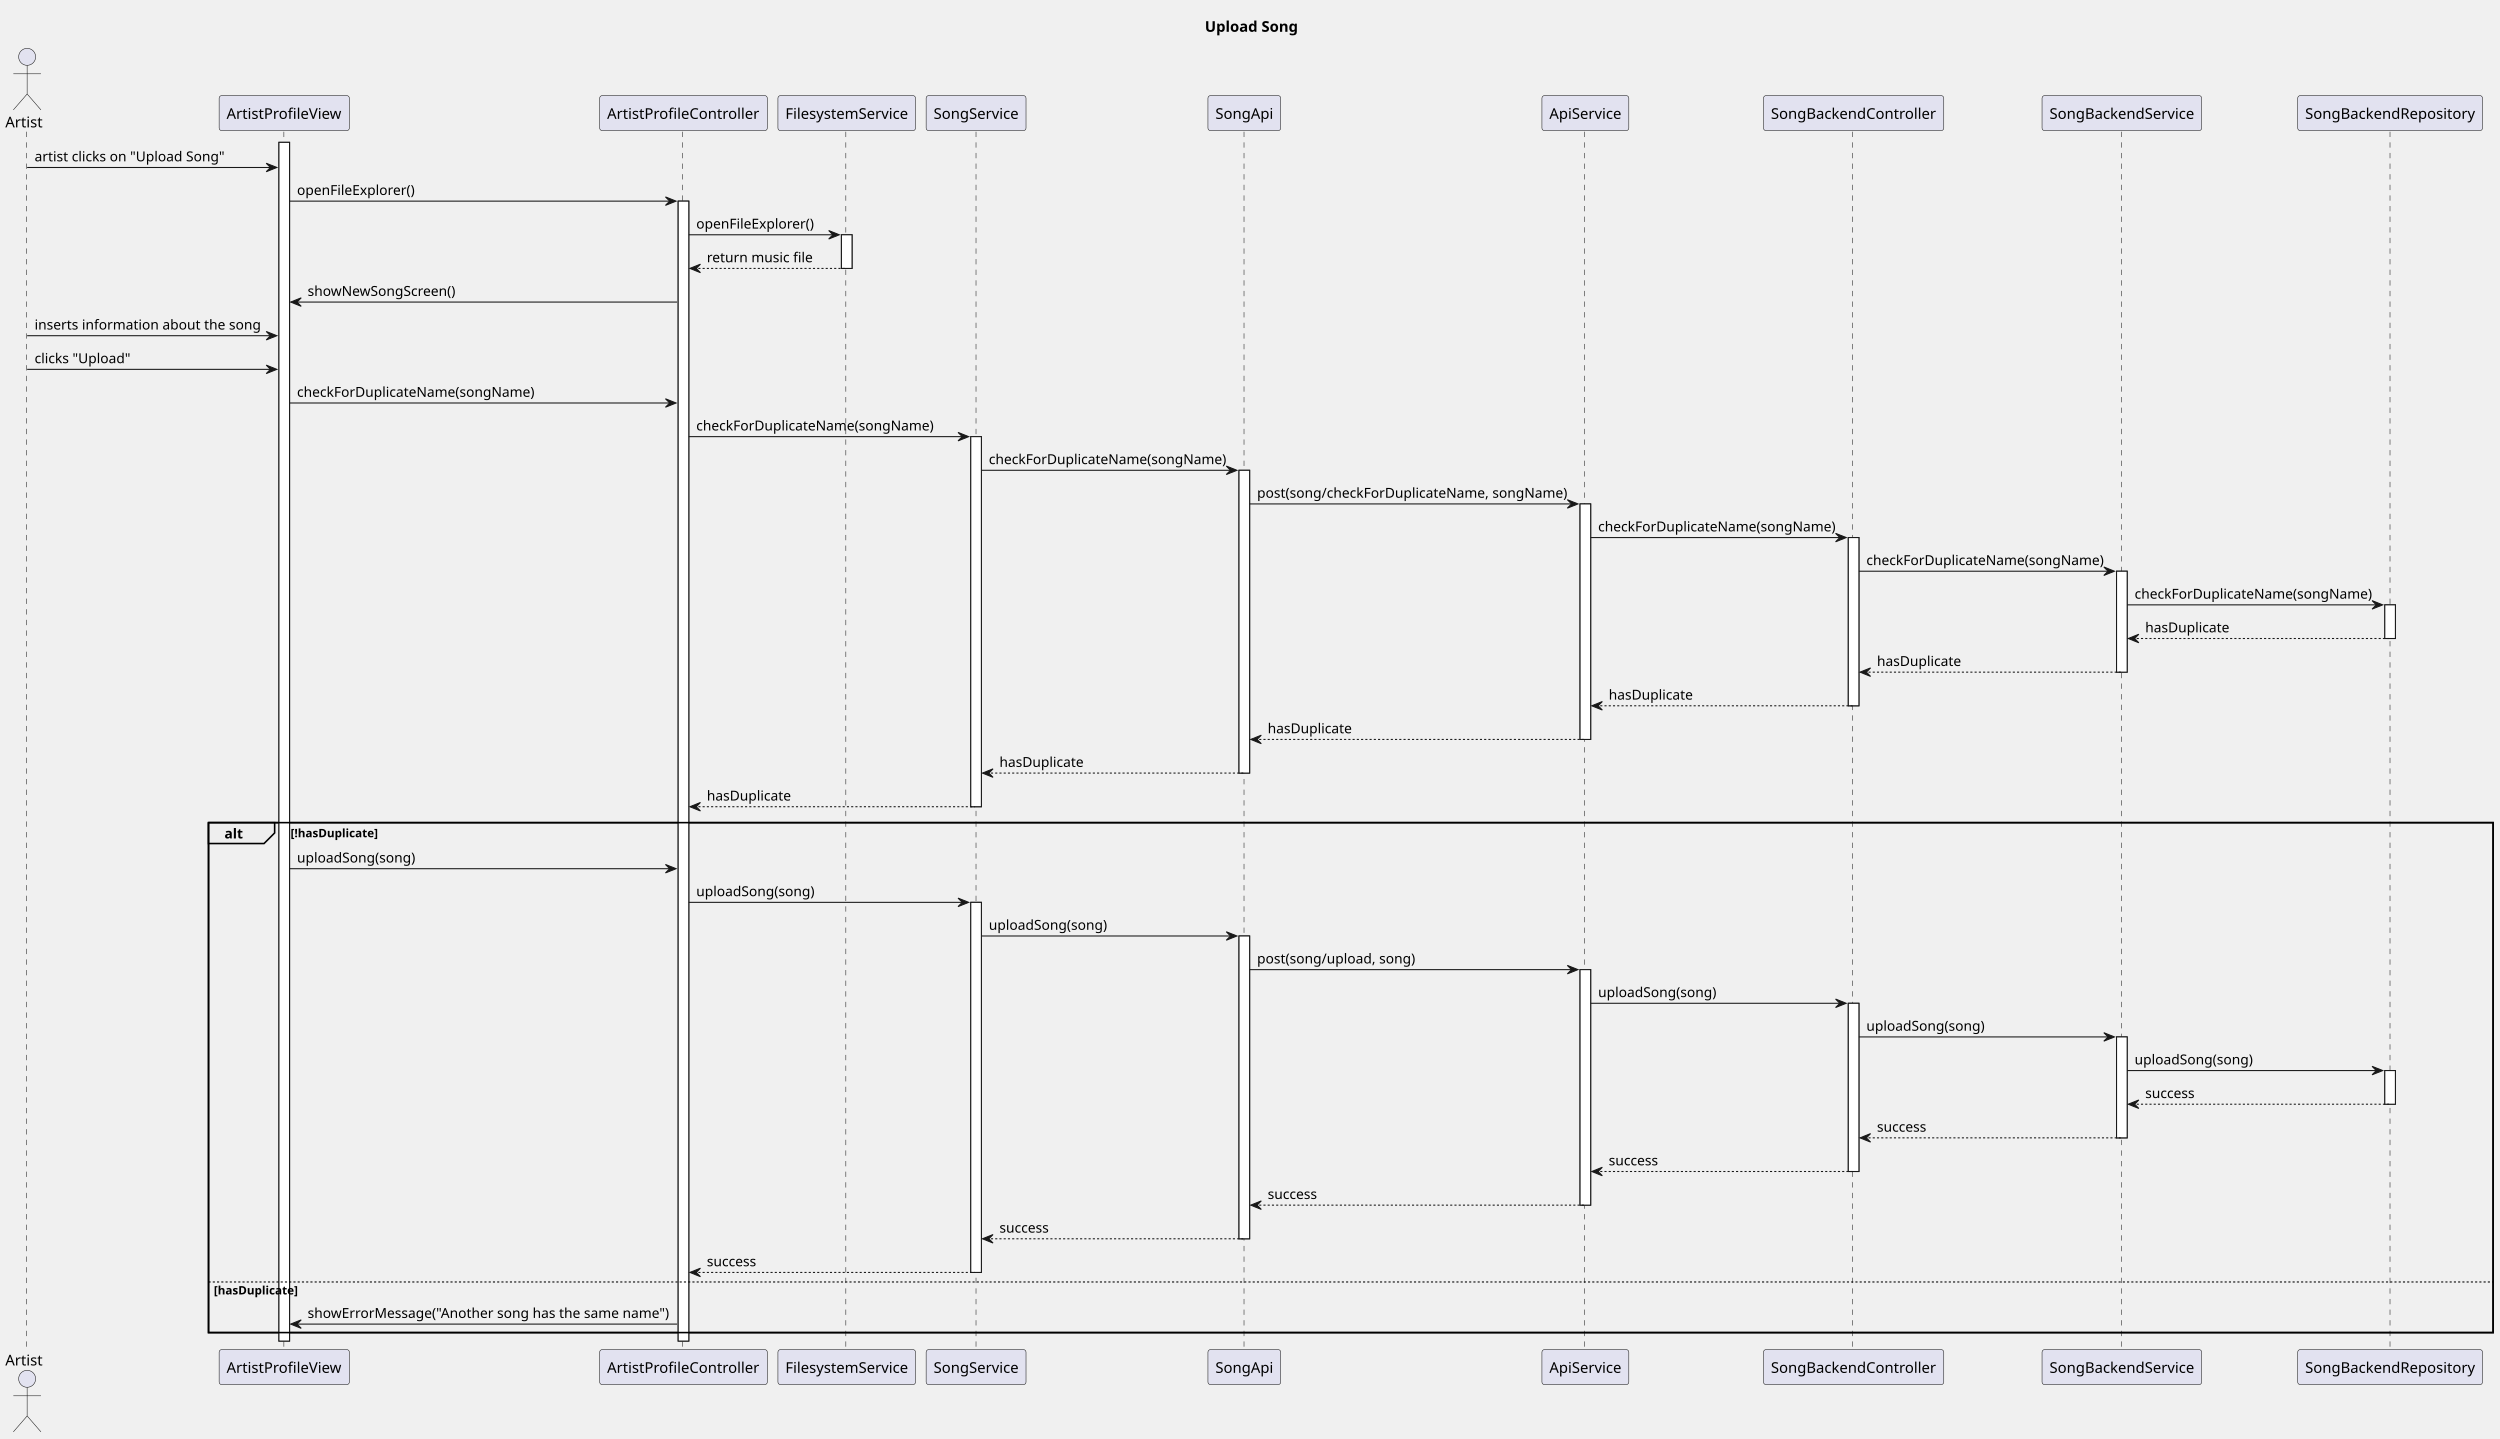
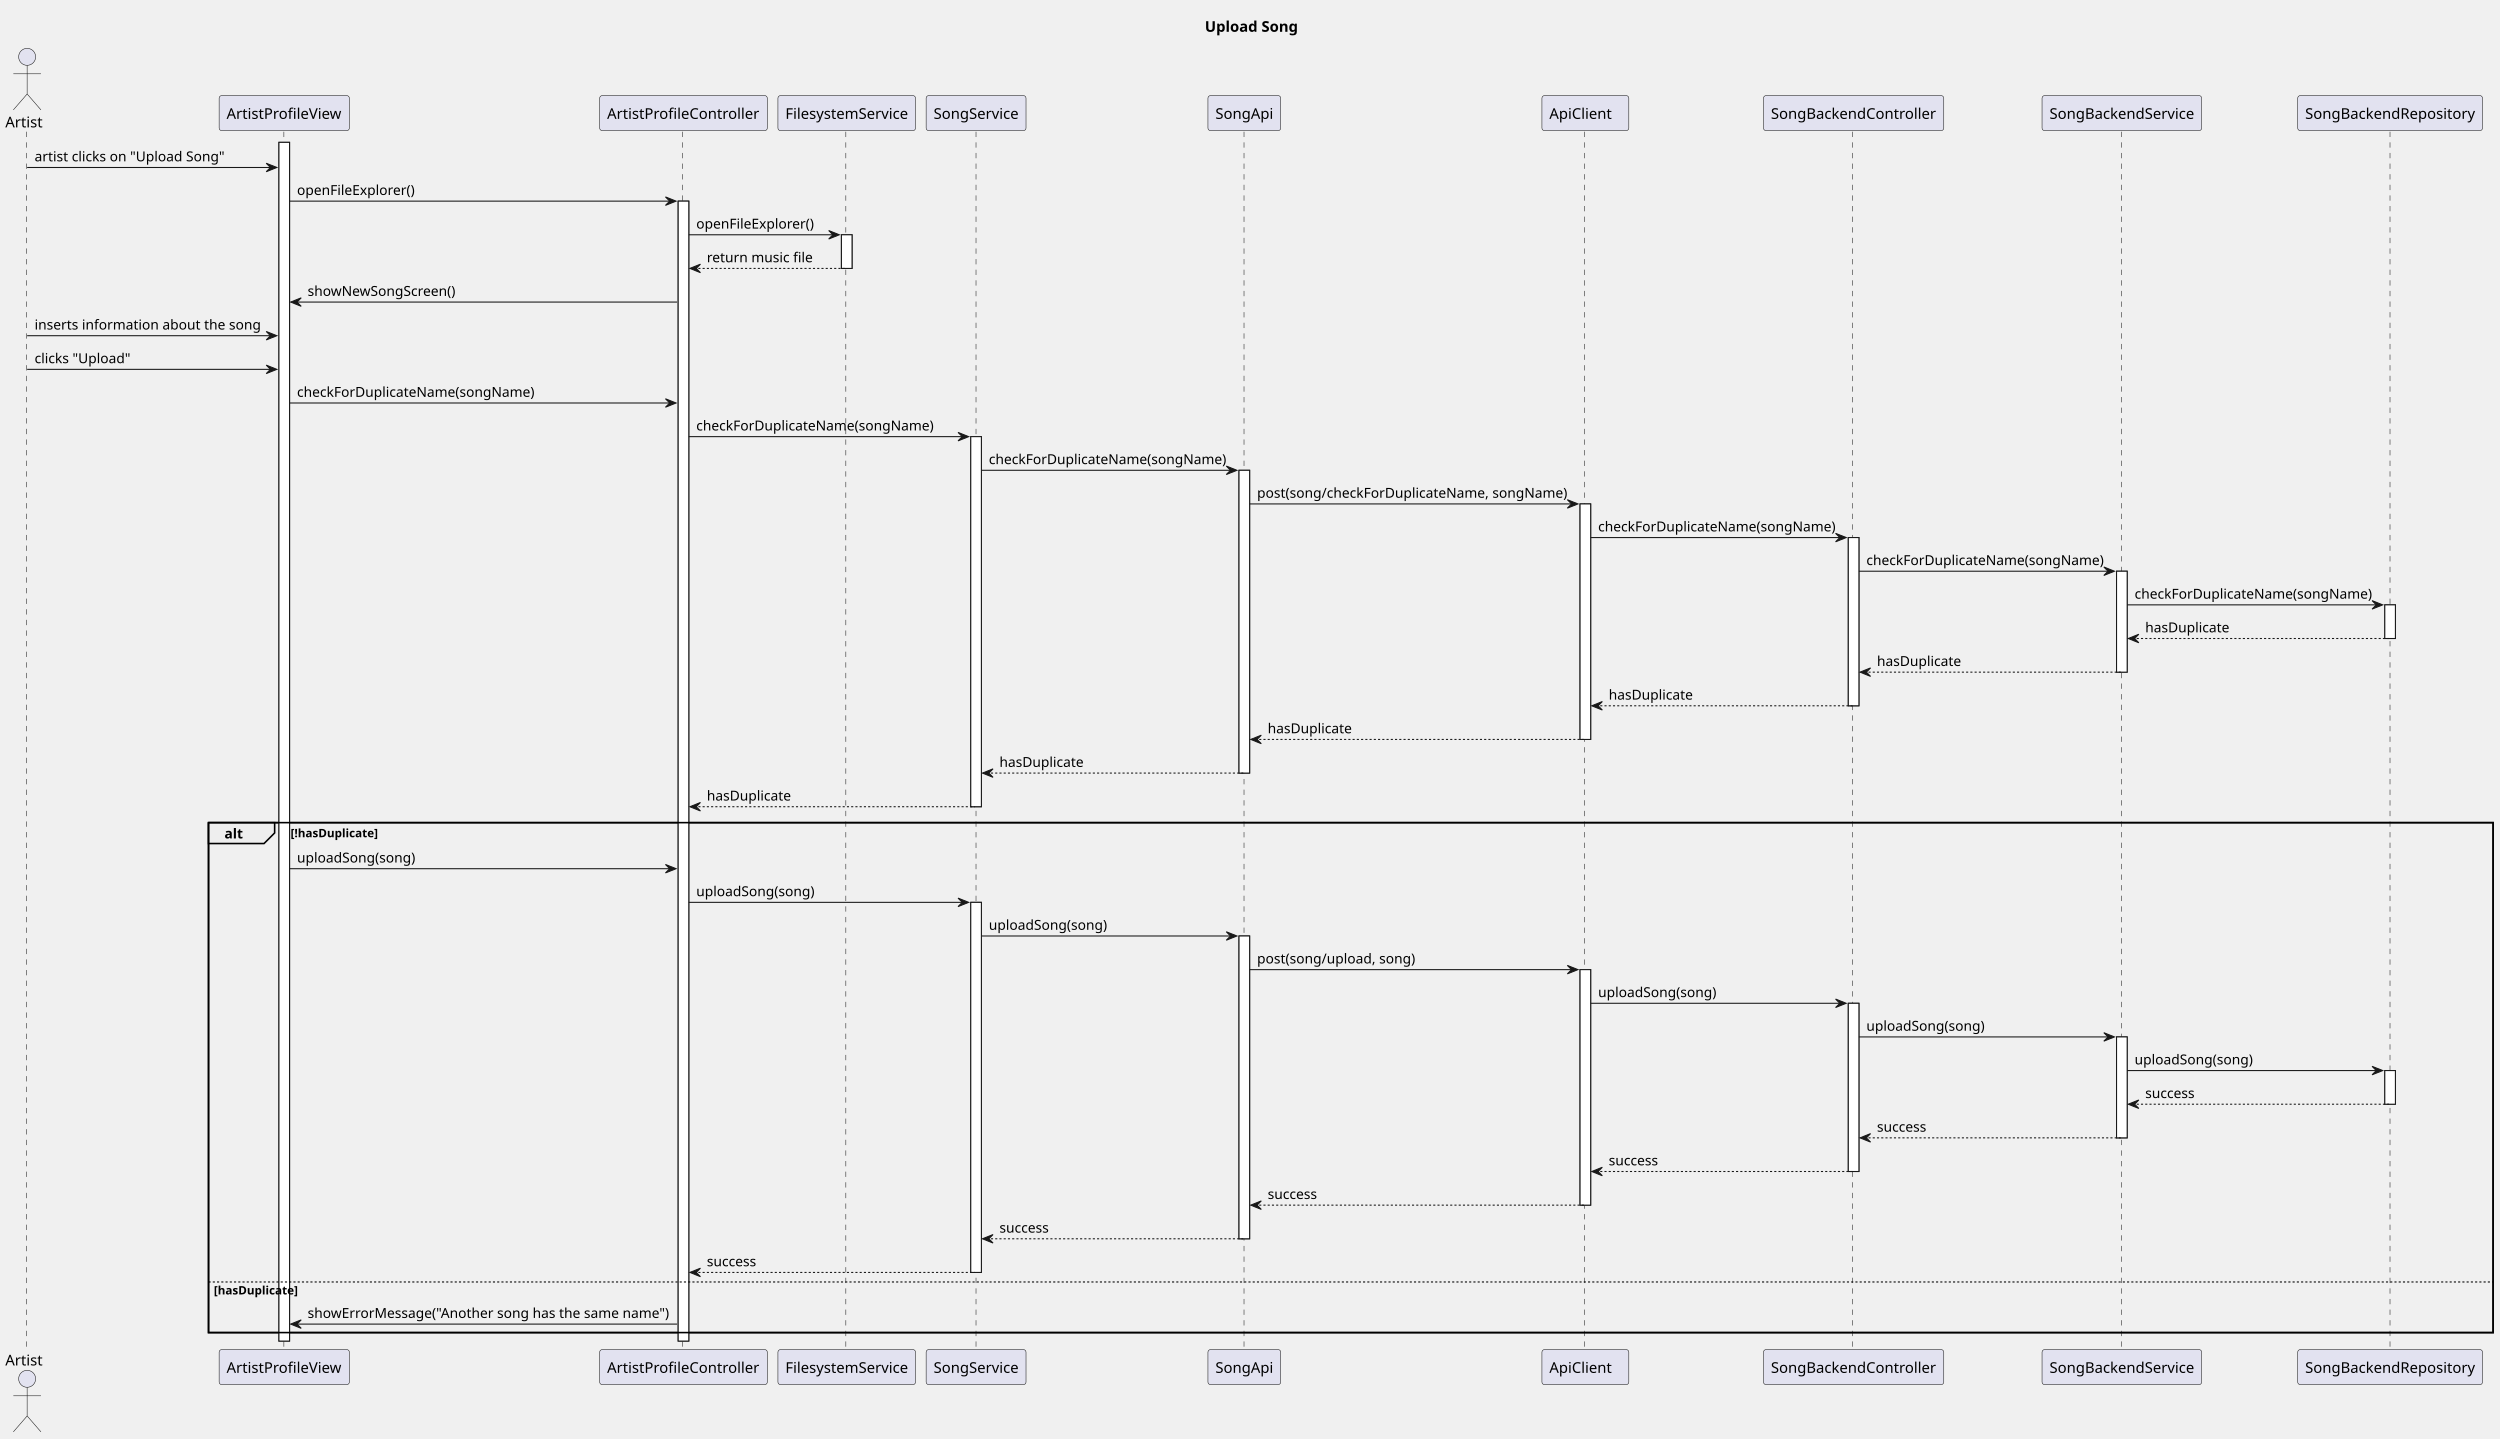
<svg xmlns="http://www.w3.org/2000/svg" contentStyleType="text/css" data-diagram-type="SEQUENCE" height="1356px" preserveAspectRatio="none" style="width:2356px;height:1356px;background:#FFFFFF;" version="1.1" viewBox="0 0 2356 1356" width="2356px" zoomAndPan="magnify">
  <defs />
  <g>
    <text fill="#000000" font-family="sans-serif" font-size="14" font-weight="bold" lengthAdjust="spacing" textLength="87.64" x="1135.44" y="29.966">Upload Song</text>
    <g>
      <rect fill="#FFFFFF" height="1129.693" style="stroke:#181818;stroke-width:1;" width="10" x="262.881" y="134.136" />
    </g>
    <g>
      <rect fill="#FFFFFF" height="1074.28" style="stroke:#181818;stroke-width:1;" width="10" x="639.119" y="189.548" />
    </g>
    <g>
      <rect fill="#FFFFFF" height="31.706" style="stroke:#181818;stroke-width:1;" width="10" x="792.955" y="221.254" />
    </g>
    <g>
      <rect fill="#FFFFFF" height="348.766" style="stroke:#181818;stroke-width:1;" width="10" x="914.857" y="411.49" />
    </g>
    <g>
      <rect fill="#FFFFFF" height="348.766" style="stroke:#181818;stroke-width:1;" width="10" x="914.857" y="850.374" />
    </g>
    <g>
      <rect fill="#FFFFFF" height="285.354" style="stroke:#181818;stroke-width:1;" width="10" x="1167.652" y="443.196" />
    </g>
    <g>
      <rect fill="#FFFFFF" height="285.354" style="stroke:#181818;stroke-width:1;" width="10" x="1167.652" y="882.08" />
    </g>
    <g>
      <rect fill="#FFFFFF" height="221.942" style="stroke:#181818;stroke-width:1;" width="10" x="1489.048" y="474.902" />
    </g>
    <g>
      <rect fill="#FFFFFF" height="221.942" style="stroke:#181818;stroke-width:1;" width="10" x="1489.048" y="913.786" />
    </g>
    <g>
      <rect fill="#FFFFFF" height="158.53" style="stroke:#181818;stroke-width:1;" width="10" x="1741.843" y="506.608" />
    </g>
    <g>
      <rect fill="#FFFFFF" height="158.53" style="stroke:#181818;stroke-width:1;" width="10" x="1741.843" y="945.492" />
    </g>
    <g>
      <rect fill="#FFFFFF" height="95.118" style="stroke:#181818;stroke-width:1;" width="10" x="1994.638" y="538.314" />
    </g>
    <g>
      <rect fill="#FFFFFF" height="95.118" style="stroke:#181818;stroke-width:1;" width="10" x="1994.638" y="977.198" />
    </g>
    <g>
      <rect fill="#FFFFFF" height="31.706" style="stroke:#181818;stroke-width:1;" width="10" x="2247.434" y="570.02" />
    </g>
    <g>
      <rect fill="#FFFFFF" height="31.706" style="stroke:#181818;stroke-width:1;" width="10" x="2247.434" y="1008.904" />
    </g>
    <rect fill="none" height="480.572" style="stroke:#000000;stroke-width:1.5;" width="2153.001" x="196.519" y="775.256" />
    <g class="participant-lifeline" data-entity-uid="part1" data-qualified-name="Artist" id="part1-lifeline">
      <g>
        <rect fill="#000000" fill-opacity="0" height="1148.693" width="8" x="21.577" y="124.136" />
        <line style="stroke:#181818;stroke-width:0.5;stroke-dasharray:5,5;" x1="25" x2="25" y1="124.136" y2="1272.828" />
      </g>
    </g>
    <g class="participant-lifeline" data-entity-uid="part2" data-qualified-name="ArtistProfileView" id="part2-lifeline">
      <g>
        <rect fill="#000000" fill-opacity="0" height="1148.693" width="8" x="263.881" y="124.136" />
        <line style="stroke:#181818;stroke-width:0.5;stroke-dasharray:5,5;" x1="267.519" x2="267.519" y1="124.136" y2="1272.828" />
      </g>
    </g>
    <g class="participant-lifeline" data-entity-uid="part3" data-qualified-name="ArtistProfileController" id="part3-lifeline">
      <g>
        <rect fill="#000000" fill-opacity="0" height="1148.693" width="8" x="640.119" y="124.136" />
        <line style="stroke:#181818;stroke-width:0.5;stroke-dasharray:5,5;" x1="643.125" x2="643.125" y1="124.136" y2="1272.828" />
      </g>
    </g>
    <g class="participant-lifeline" data-entity-uid="part4" data-qualified-name="FilesystemService" id="part4-lifeline">
      <g>
        <rect fill="#000000" fill-opacity="0" height="1148.693" width="8" x="793.955" y="124.136" />
        <line style="stroke:#181818;stroke-width:0.5;stroke-dasharray:5,5;" x1="797.114" x2="797.114" y1="124.136" y2="1272.828" />
      </g>
    </g>
    <g class="participant-lifeline" data-entity-uid="part5" data-qualified-name="SongService" id="part5-lifeline">
      <g>
        <rect fill="#000000" fill-opacity="0" height="1148.693" width="8" x="915.857" y="124.136" />
        <line style="stroke:#181818;stroke-width:0.5;stroke-dasharray:5,5;" x1="919.796" x2="919.796" y1="124.136" y2="1272.828" />
      </g>
    </g>
    <g class="participant-lifeline" data-entity-uid="part6" data-qualified-name="SongApi" id="part6-lifeline">
      <g>
        <rect fill="#000000" fill-opacity="0" height="1148.693" width="8" x="1168.652" y="124.136" />
        <line style="stroke:#181818;stroke-width:0.5;stroke-dasharray:5,5;" x1="1172.359" x2="1172.359" y1="124.136" y2="1272.828" />
      </g>
    </g>
-     <g class="participant-lifeline" data-entity-uid="part7" data-qualified-name="ApiService" id="part7-lifeline">
+     <g class="participant-lifeline" data-entity-uid="part7" data-qualified-name="ApiClient" id="part7-lifeline">
      <g>
        <rect fill="#000000" fill-opacity="0" height="1148.693" width="8" x="1490.048" y="124.136" />
        <line style="stroke:#181818;stroke-width:0.5;stroke-dasharray:5,5;" x1="1493.112" x2="1493.112" y1="124.136" y2="1272.828" />
      </g>
    </g>
    <g class="participant-lifeline" data-entity-uid="part8" data-qualified-name="SongBackendController" id="part8-lifeline">
      <g>
        <rect fill="#000000" fill-opacity="0" height="1148.693" width="8" x="1742.843" y="124.136" />
        <line style="stroke:#181818;stroke-width:0.5;stroke-dasharray:5,5;" x1="1745.891" x2="1745.891" y1="124.136" y2="1272.828" />
      </g>
    </g>
    <g class="participant-lifeline" data-entity-uid="part9" data-qualified-name="SongBackendService" id="part9-lifeline">
      <g>
        <rect fill="#000000" fill-opacity="0" height="1148.693" width="8" x="1995.638" y="124.136" />
        <line style="stroke:#181818;stroke-width:0.5;stroke-dasharray:5,5;" x1="1999.424" x2="1999.424" y1="124.136" y2="1272.828" />
      </g>
    </g>
    <g class="participant-lifeline" data-entity-uid="part10" data-qualified-name="SongBackendRepository" id="part10-lifeline">
      <g>
        <rect fill="#000000" fill-opacity="0" height="1148.693" width="8" x="2248.434" y="124.136" />
        <line style="stroke:#181818;stroke-width:0.5;stroke-dasharray:5,5;" x1="2252.347" x2="2252.347" y1="124.136" y2="1272.828" />
      </g>
    </g>
    <g class="participant participant-head" data-entity-uid="part1" data-qualified-name="Artist" id="part1-head">
      <text fill="#000000" font-family="sans-serif" font-size="14" lengthAdjust="spacing" textLength="35.154" x="5" y="120.034">Artist</text>
      <ellipse cx="25.577" cy="53.568" fill="#E2E2F0" rx="8" ry="8" style="stroke:#181818;stroke-width:0.5;" />
      <path d="M25.577,61.568 L25.577,88.568 M12.577,69.568 L38.577,69.568 M25.577,88.568 L12.577,103.568 M25.577,88.568 L38.577,103.568" fill="none" style="stroke:#181818;stroke-width:0.5;" />
    </g>
    <g class="participant participant-tail" data-entity-uid="part1" data-qualified-name="Artist" id="part1-tail">
      <text fill="#000000" font-family="sans-serif" font-size="14" lengthAdjust="spacing" textLength="35.154" x="5" y="1286.794">Artist</text>
      <ellipse cx="25.577" cy="1299.396" fill="#E2E2F0" rx="8" ry="8" style="stroke:#181818;stroke-width:0.5;" />
      <path d="M25.577,1307.396 L25.577,1334.396 M12.577,1315.396 L38.577,1315.396 M25.577,1334.396 L12.577,1349.396 M25.577,1334.396 L38.577,1349.396" fill="none" style="stroke:#181818;stroke-width:0.5;" />
    </g>
    <g class="participant participant-head" data-entity-uid="part2" data-qualified-name="ArtistProfileView" id="part2-head">
      <rect fill="#E2E2F0" height="33.068" rx="2.5" ry="2.5" style="stroke:#181818;stroke-width:0.5;" width="122.724" x="206.519" y="90.068" />
      <text fill="#000000" font-family="sans-serif" font-size="14" lengthAdjust="spacing" textLength="108.724" x="213.519" y="112.034">ArtistProfileView</text>
    </g>
    <g class="participant participant-tail" data-entity-uid="part2" data-qualified-name="ArtistProfileView" id="part2-tail">
      <rect fill="#E2E2F0" height="33.068" rx="2.5" ry="2.5" style="stroke:#181818;stroke-width:0.5;" width="122.724" x="206.519" y="1271.828" />
      <text fill="#000000" font-family="sans-serif" font-size="14" lengthAdjust="spacing" textLength="108.724" x="213.519" y="1293.794">ArtistProfileView</text>
    </g>
    <g class="participant participant-head" data-entity-uid="part3" data-qualified-name="ArtistProfileController" id="part3-head">
      <rect fill="#E2E2F0" height="33.068" rx="2.5" ry="2.5" style="stroke:#181818;stroke-width:0.5;" width="157.989" x="565.125" y="90.068" />
      <text fill="#000000" font-family="sans-serif" font-size="14" lengthAdjust="spacing" textLength="143.989" x="572.125" y="112.034">ArtistProfileController</text>
    </g>
    <g class="participant participant-tail" data-entity-uid="part3" data-qualified-name="ArtistProfileController" id="part3-tail">
      <rect fill="#E2E2F0" height="33.068" rx="2.5" ry="2.5" style="stroke:#181818;stroke-width:0.5;" width="157.989" x="565.125" y="1271.828" />
      <text fill="#000000" font-family="sans-serif" font-size="14" lengthAdjust="spacing" textLength="143.989" x="572.125" y="1293.794">ArtistProfileController</text>
    </g>
    <g class="participant participant-head" data-entity-uid="part4" data-qualified-name="FilesystemService" id="part4-head">
      <rect fill="#E2E2F0" height="33.068" rx="2.5" ry="2.5" style="stroke:#181818;stroke-width:0.5;" width="129.681" x="733.114" y="90.068" />
      <text fill="#000000" font-family="sans-serif" font-size="14" lengthAdjust="spacing" textLength="115.681" x="740.114" y="112.034">FilesystemService</text>
    </g>
    <g class="participant participant-tail" data-entity-uid="part4" data-qualified-name="FilesystemService" id="part4-tail">
      <rect fill="#E2E2F0" height="33.068" rx="2.5" ry="2.5" style="stroke:#181818;stroke-width:0.5;" width="129.681" x="733.114" y="1271.828" />
      <text fill="#000000" font-family="sans-serif" font-size="14" lengthAdjust="spacing" textLength="115.681" x="740.114" y="1293.794">FilesystemService</text>
    </g>
    <g class="participant participant-head" data-entity-uid="part5" data-qualified-name="SongService" id="part5-head">
      <rect fill="#E2E2F0" height="33.068" rx="2.5" ry="2.5" style="stroke:#181818;stroke-width:0.5;" width="94.122" x="872.796" y="90.068" />
      <text fill="#000000" font-family="sans-serif" font-size="14" lengthAdjust="spacing" textLength="80.122" x="879.796" y="112.034">SongService</text>
    </g>
    <g class="participant participant-tail" data-entity-uid="part5" data-qualified-name="SongService" id="part5-tail">
      <rect fill="#E2E2F0" height="33.068" rx="2.5" ry="2.5" style="stroke:#181818;stroke-width:0.5;" width="94.122" x="872.796" y="1271.828" />
      <text fill="#000000" font-family="sans-serif" font-size="14" lengthAdjust="spacing" textLength="80.122" x="879.796" y="1293.794">SongService</text>
    </g>
    <g class="participant participant-head" data-entity-uid="part6" data-qualified-name="SongApi" id="part6-head">
      <rect fill="#E2E2F0" height="33.068" rx="2.5" ry="2.5" style="stroke:#181818;stroke-width:0.5;" width="68.586" x="1138.359" y="90.068" />
      <text fill="#000000" font-family="sans-serif" font-size="14" lengthAdjust="spacing" textLength="54.586" x="1145.359" y="112.034">SongApi</text>
    </g>
    <g class="participant participant-tail" data-entity-uid="part6" data-qualified-name="SongApi" id="part6-tail">
      <rect fill="#E2E2F0" height="33.068" rx="2.5" ry="2.5" style="stroke:#181818;stroke-width:0.5;" width="68.586" x="1138.359" y="1271.828" />
      <text fill="#000000" font-family="sans-serif" font-size="14" lengthAdjust="spacing" textLength="54.586" x="1145.359" y="1293.794">SongApi</text>
    </g>
-     <g class="participant participant-head" data-entity-uid="part7" data-qualified-name="ApiService" id="part7-head">
+     <g class="participant participant-head" data-entity-uid="part7" data-qualified-name="ApiClient" id="part7-head">
      <rect fill="#E2E2F0" height="33.068" rx="2.5" ry="2.5" style="stroke:#181818;stroke-width:0.5;" width="81.872" x="1453.112" y="90.068" />
-       <text fill="#000000" font-family="sans-serif" font-size="14" lengthAdjust="spacing" textLength="67.872" x="1460.112" y="112.034">ApiService</text>
-     </g>
-     <g class="participant participant-tail" data-entity-uid="part7" data-qualified-name="ApiService" id="part7-tail">
+       <text fill="#000000" font-family="sans-serif" font-size="14" lengthAdjust="spacing" textLength="67.872" x="1460.112" y="112.034">ApiClient</text>
+     </g>
+     <g class="participant participant-tail" data-entity-uid="part7" data-qualified-name="ApiClient" id="part7-tail">
      <rect fill="#E2E2F0" height="33.068" rx="2.5" ry="2.5" style="stroke:#181818;stroke-width:0.5;" width="81.872" x="1453.112" y="1271.828" />
-       <text fill="#000000" font-family="sans-serif" font-size="14" lengthAdjust="spacing" textLength="67.872" x="1460.112" y="1293.794">ApiService</text>
+       <text fill="#000000" font-family="sans-serif" font-size="14" lengthAdjust="spacing" textLength="67.872" x="1460.112" y="1293.794">ApiClient</text>
    </g>
    <g class="participant participant-head" data-entity-uid="part8" data-qualified-name="SongBackendController" id="part8-head">
      <rect fill="#E2E2F0" height="33.068" rx="2.5" ry="2.5" style="stroke:#181818;stroke-width:0.5;" width="169.903" x="1661.891" y="90.068" />
      <text fill="#000000" font-family="sans-serif" font-size="14" lengthAdjust="spacing" textLength="155.903" x="1668.891" y="112.034">SongBackendController</text>
    </g>
    <g class="participant participant-tail" data-entity-uid="part8" data-qualified-name="SongBackendController" id="part8-tail">
      <rect fill="#E2E2F0" height="33.068" rx="2.5" ry="2.5" style="stroke:#181818;stroke-width:0.5;" width="169.903" x="1661.891" y="1271.828" />
      <text fill="#000000" font-family="sans-serif" font-size="14" lengthAdjust="spacing" textLength="155.903" x="1668.891" y="1293.794">SongBackendController</text>
    </g>
    <g class="participant participant-head" data-entity-uid="part9" data-qualified-name="SongBackendService" id="part9-head">
      <rect fill="#E2E2F0" height="33.068" rx="2.5" ry="2.5" style="stroke:#181818;stroke-width:0.5;" width="150.429" x="1924.424" y="90.068" />
      <text fill="#000000" font-family="sans-serif" font-size="14" lengthAdjust="spacing" textLength="136.429" x="1931.424" y="112.034">SongBackendService</text>
    </g>
    <g class="participant participant-tail" data-entity-uid="part9" data-qualified-name="SongBackendService" id="part9-tail">
      <rect fill="#E2E2F0" height="33.068" rx="2.5" ry="2.5" style="stroke:#181818;stroke-width:0.5;" width="150.429" x="1924.424" y="1271.828" />
      <text fill="#000000" font-family="sans-serif" font-size="14" lengthAdjust="spacing" textLength="136.429" x="1931.424" y="1293.794">SongBackendService</text>
    </g>
    <g class="participant participant-head" data-entity-uid="part10" data-qualified-name="SongBackendRepository" id="part10-head">
      <rect fill="#E2E2F0" height="33.068" rx="2.5" ry="2.5" style="stroke:#181818;stroke-width:0.5;" width="174.173" x="2165.347" y="90.068" />
      <text fill="#000000" font-family="sans-serif" font-size="14" lengthAdjust="spacing" textLength="160.173" x="2172.347" y="112.034">SongBackendRepository</text>
    </g>
    <g class="participant participant-tail" data-entity-uid="part10" data-qualified-name="SongBackendRepository" id="part10-tail">
      <rect fill="#E2E2F0" height="33.068" rx="2.5" ry="2.5" style="stroke:#181818;stroke-width:0.5;" width="174.173" x="2165.347" y="1271.828" />
      <text fill="#000000" font-family="sans-serif" font-size="14" lengthAdjust="spacing" textLength="160.173" x="2172.347" y="1293.794">SongBackendRepository</text>
    </g>
    <g>
      <rect fill="#FFFFFF" height="1129.693" style="stroke:#181818;stroke-width:1;" width="10" x="262.881" y="134.136" />
    </g>
    <g>
      <rect fill="#FFFFFF" height="1074.28" style="stroke:#181818;stroke-width:1;" width="10" x="639.119" y="189.548" />
    </g>
    <g>
      <rect fill="#FFFFFF" height="31.706" style="stroke:#181818;stroke-width:1;" width="10" x="792.955" y="221.254" />
    </g>
    <g>
      <rect fill="#FFFFFF" height="348.766" style="stroke:#181818;stroke-width:1;" width="10" x="914.857" y="411.49" />
    </g>
    <g>
      <rect fill="#FFFFFF" height="348.766" style="stroke:#181818;stroke-width:1;" width="10" x="914.857" y="850.374" />
    </g>
    <g>
      <rect fill="#FFFFFF" height="285.354" style="stroke:#181818;stroke-width:1;" width="10" x="1167.652" y="443.196" />
    </g>
    <g>
      <rect fill="#FFFFFF" height="285.354" style="stroke:#181818;stroke-width:1;" width="10" x="1167.652" y="882.08" />
    </g>
    <g>
      <rect fill="#FFFFFF" height="221.942" style="stroke:#181818;stroke-width:1;" width="10" x="1489.048" y="474.902" />
    </g>
    <g>
      <rect fill="#FFFFFF" height="221.942" style="stroke:#181818;stroke-width:1;" width="10" x="1489.048" y="913.786" />
    </g>
    <g>
      <rect fill="#FFFFFF" height="158.53" style="stroke:#181818;stroke-width:1;" width="10" x="1741.843" y="506.608" />
    </g>
    <g>
      <rect fill="#FFFFFF" height="158.53" style="stroke:#181818;stroke-width:1;" width="10" x="1741.843" y="945.492" />
    </g>
    <g>
      <rect fill="#FFFFFF" height="95.118" style="stroke:#181818;stroke-width:1;" width="10" x="1994.638" y="538.314" />
    </g>
    <g>
      <rect fill="#FFFFFF" height="95.118" style="stroke:#181818;stroke-width:1;" width="10" x="1994.638" y="977.198" />
    </g>
    <g>
      <rect fill="#FFFFFF" height="31.706" style="stroke:#181818;stroke-width:1;" width="10" x="2247.434" y="570.02" />
    </g>
    <g>
      <rect fill="#FFFFFF" height="31.706" style="stroke:#181818;stroke-width:1;" width="10" x="2247.434" y="1008.904" />
    </g>
    <g class="message" data-entity-1="part1" data-entity-2="part2" id="msg1">
      <polygon fill="#181818" points="250.881,153.842,260.881,157.842,250.881,161.842,254.881,157.842" style="stroke:#181818;stroke-width:1;" />
      <line style="stroke:#181818;stroke-width:1;" x1="25.577" x2="256.881" y1="157.842" y2="157.842" />
      <text fill="#000000" font-family="sans-serif" font-size="13" lengthAdjust="spacing" textLength="179.049" x="32.577" y="152.033">artist clicks on "Upload Song"</text>
    </g>
    <g class="message" data-entity-1="part2" data-entity-2="part3" id="msg2">
      <polygon fill="#181818" points="627.119,185.548,637.119,189.548,627.119,193.548,631.119,189.548" style="stroke:#181818;stroke-width:1;" />
      <line style="stroke:#181818;stroke-width:1;" x1="272.881" x2="633.119" y1="189.548" y2="189.548" />
      <text fill="#000000" font-family="sans-serif" font-size="13" lengthAdjust="spacing" textLength="111.202" x="279.881" y="183.739">openFileExplorer()</text>
    </g>
    <g class="message" data-entity-1="part3" data-entity-2="part4" id="msg3">
      <polygon fill="#181818" points="780.955,217.254,790.955,221.254,780.955,225.254,784.955,221.254" style="stroke:#181818;stroke-width:1;" />
      <line style="stroke:#181818;stroke-width:1;" x1="649.119" x2="786.955" y1="221.254" y2="221.254" />
      <text fill="#000000" font-family="sans-serif" font-size="13" lengthAdjust="spacing" textLength="111.202" x="656.119" y="215.445">openFileExplorer()</text>
    </g>
    <g class="message" data-entity-1="part4" data-entity-2="part3" id="msg4">
      <polygon fill="#181818" points="660.119,248.96,650.119,252.96,660.119,256.96,656.119,252.96" style="stroke:#181818;stroke-width:1;" />
      <line style="stroke:#181818;stroke-width:1;stroke-dasharray:2,2;" x1="654.119" x2="796.955" y1="252.96" y2="252.96" />
      <text fill="#000000" font-family="sans-serif" font-size="13" lengthAdjust="spacing" textLength="100.113" x="666.119" y="247.151">return music file</text>
    </g>
    <g class="message" data-entity-1="part3" data-entity-2="part2" id="msg5">
      <polygon fill="#181818" points="283.881,280.666,273.881,284.666,283.881,288.666,279.881,284.666" style="stroke:#181818;stroke-width:1;" />
      <line style="stroke:#181818;stroke-width:1;" x1="277.881" x2="638.119" y1="284.666" y2="284.666" />
      <text fill="#000000" font-family="sans-serif" font-size="13" lengthAdjust="spacing" textLength="140.049" x="289.881" y="278.857">showNewSongScreen()</text>
    </g>
    <g class="message" data-entity-1="part1" data-entity-2="part2" id="msg6">
      <polygon fill="#181818" points="250.881,312.372,260.881,316.372,250.881,320.372,254.881,316.372" style="stroke:#181818;stroke-width:1;" />
      <line style="stroke:#181818;stroke-width:1;" x1="25.577" x2="256.881" y1="316.372" y2="316.372" />
      <text fill="#000000" font-family="sans-serif" font-size="13" lengthAdjust="spacing" textLength="213.304" x="32.577" y="310.563">inserts information about the song</text>
    </g>
    <g class="message" data-entity-1="part1" data-entity-2="part2" id="msg7">
      <polygon fill="#181818" points="250.881,344.078,260.881,348.078,250.881,352.078,254.881,348.078" style="stroke:#181818;stroke-width:1;" />
      <line style="stroke:#181818;stroke-width:1;" x1="25.577" x2="256.881" y1="348.078" y2="348.078" />
      <text fill="#000000" font-family="sans-serif" font-size="13" lengthAdjust="spacing" textLength="90.35" x="32.577" y="342.269">clicks "Upload"</text>
    </g>
    <g class="message" data-entity-1="part2" data-entity-2="part3" id="msg8">
      <polygon fill="#181818" points="627.119,375.784,637.119,379.784,627.119,383.784,631.119,379.784" style="stroke:#181818;stroke-width:1;" />
      <line style="stroke:#181818;stroke-width:1;" x1="272.881" x2="633.119" y1="379.784" y2="379.784" />
      <text fill="#000000" font-family="sans-serif" font-size="13" lengthAdjust="spacing" textLength="223.795" x="279.881" y="373.975">checkForDuplicateName(songName)</text>
    </g>
    <g class="message" data-entity-1="part3" data-entity-2="part5" id="msg9">
      <polygon fill="#181818" points="902.857,407.49,912.857,411.49,902.857,415.49,906.857,411.49" style="stroke:#181818;stroke-width:1;" />
      <line style="stroke:#181818;stroke-width:1;" x1="649.119" x2="908.857" y1="411.49" y2="411.49" />
      <text fill="#000000" font-family="sans-serif" font-size="13" lengthAdjust="spacing" textLength="223.795" x="656.119" y="405.681">checkForDuplicateName(songName)</text>
    </g>
    <g class="message" data-entity-1="part5" data-entity-2="part6" id="msg10">
      <polygon fill="#181818" points="1155.652,439.196,1165.652,443.196,1155.652,447.196,1159.652,443.196" style="stroke:#181818;stroke-width:1;" />
      <line style="stroke:#181818;stroke-width:1;" x1="924.857" x2="1161.652" y1="443.196" y2="443.196" />
      <text fill="#000000" font-family="sans-serif" font-size="13" lengthAdjust="spacing" textLength="223.795" x="931.857" y="437.387">checkForDuplicateName(songName)</text>
    </g>
    <g class="message" data-entity-1="part6" data-entity-2="part7" id="msg11">
      <polygon fill="#181818" points="1477.048,470.902,1487.048,474.902,1477.048,478.902,1481.048,474.902" style="stroke:#181818;stroke-width:1;" />
      <line style="stroke:#181818;stroke-width:1;" x1="1177.652" x2="1483.048" y1="474.902" y2="474.902" />
      <text fill="#000000" font-family="sans-serif" font-size="13" lengthAdjust="spacing" textLength="292.396" x="1184.652" y="469.093">post(song/checkForDuplicateName, songName)</text>
    </g>
    <g class="message" data-entity-1="part7" data-entity-2="part8" id="msg12">
      <polygon fill="#181818" points="1729.843,502.608,1739.843,506.608,1729.843,510.608,1733.843,506.608" style="stroke:#181818;stroke-width:1;" />
      <line style="stroke:#181818;stroke-width:1;" x1="1499.048" x2="1735.843" y1="506.608" y2="506.608" />
      <text fill="#000000" font-family="sans-serif" font-size="13" lengthAdjust="spacing" textLength="223.795" x="1506.048" y="500.799">checkForDuplicateName(songName)</text>
    </g>
    <g class="message" data-entity-1="part8" data-entity-2="part9" id="msg13">
      <polygon fill="#181818" points="1982.638,534.314,1992.638,538.314,1982.638,542.314,1986.638,538.314" style="stroke:#181818;stroke-width:1;" />
      <line style="stroke:#181818;stroke-width:1;" x1="1751.843" x2="1988.638" y1="538.314" y2="538.314" />
      <text fill="#000000" font-family="sans-serif" font-size="13" lengthAdjust="spacing" textLength="223.795" x="1758.843" y="532.505">checkForDuplicateName(songName)</text>
    </g>
    <g class="message" data-entity-1="part9" data-entity-2="part10" id="msg14">
      <polygon fill="#181818" points="2235.434,566.02,2245.434,570.02,2235.434,574.02,2239.434,570.02" style="stroke:#181818;stroke-width:1;" />
      <line style="stroke:#181818;stroke-width:1;" x1="2004.638" x2="2241.434" y1="570.02" y2="570.02" />
      <text fill="#000000" font-family="sans-serif" font-size="13" lengthAdjust="spacing" textLength="223.795" x="2011.638" y="564.211">checkForDuplicateName(songName)</text>
    </g>
    <g class="message" data-entity-1="part10" data-entity-2="part9" id="msg15">
      <polygon fill="#181818" points="2015.638,597.726,2005.638,601.726,2015.638,605.726,2011.638,601.726" style="stroke:#181818;stroke-width:1;" />
      <line style="stroke:#181818;stroke-width:1;stroke-dasharray:2,2;" x1="2009.638" x2="2251.434" y1="601.726" y2="601.726" />
      <text fill="#000000" font-family="sans-serif" font-size="13" lengthAdjust="spacing" textLength="79.339" x="2021.638" y="595.917">hasDuplicate</text>
    </g>
    <g class="message" data-entity-1="part9" data-entity-2="part8" id="msg16">
      <polygon fill="#181818" points="1762.843,629.432,1752.843,633.432,1762.843,637.432,1758.843,633.432" style="stroke:#181818;stroke-width:1;" />
      <line style="stroke:#181818;stroke-width:1;stroke-dasharray:2,2;" x1="1756.843" x2="1998.638" y1="633.432" y2="633.432" />
      <text fill="#000000" font-family="sans-serif" font-size="13" lengthAdjust="spacing" textLength="79.339" x="1768.843" y="627.623">hasDuplicate</text>
    </g>
    <g class="message" data-entity-1="part8" data-entity-2="part7" id="msg17">
      <polygon fill="#181818" points="1510.048,661.138,1500.048,665.138,1510.048,669.138,1506.048,665.138" style="stroke:#181818;stroke-width:1;" />
      <line style="stroke:#181818;stroke-width:1;stroke-dasharray:2,2;" x1="1504.048" x2="1745.843" y1="665.138" y2="665.138" />
      <text fill="#000000" font-family="sans-serif" font-size="13" lengthAdjust="spacing" textLength="79.339" x="1516.048" y="659.329">hasDuplicate</text>
    </g>
    <g class="message" data-entity-1="part7" data-entity-2="part6" id="msg18">
      <polygon fill="#181818" points="1188.652,692.844,1178.652,696.844,1188.652,700.844,1184.652,696.844" style="stroke:#181818;stroke-width:1;" />
      <line style="stroke:#181818;stroke-width:1;stroke-dasharray:2,2;" x1="1182.652" x2="1493.048" y1="696.844" y2="696.844" />
      <text fill="#000000" font-family="sans-serif" font-size="13" lengthAdjust="spacing" textLength="79.339" x="1194.652" y="691.035">hasDuplicate</text>
    </g>
    <g class="message" data-entity-1="part6" data-entity-2="part5" id="msg19">
      <polygon fill="#181818" points="935.857,724.55,925.857,728.55,935.857,732.55,931.857,728.55" style="stroke:#181818;stroke-width:1;" />
      <line style="stroke:#181818;stroke-width:1;stroke-dasharray:2,2;" x1="929.857" x2="1171.652" y1="728.55" y2="728.55" />
      <text fill="#000000" font-family="sans-serif" font-size="13" lengthAdjust="spacing" textLength="79.339" x="941.857" y="722.741">hasDuplicate</text>
    </g>
    <g class="message" data-entity-1="part5" data-entity-2="part3" id="msg20">
      <polygon fill="#181818" points="660.119,756.256,650.119,760.256,660.119,764.256,656.119,760.256" style="stroke:#181818;stroke-width:1;" />
      <line style="stroke:#181818;stroke-width:1;stroke-dasharray:2,2;" x1="654.119" x2="918.857" y1="760.256" y2="760.256" />
      <text fill="#000000" font-family="sans-serif" font-size="13" lengthAdjust="spacing" textLength="79.339" x="666.119" y="754.447">hasDuplicate</text>
    </g>
    <path d="M196.519,775.256 L258.822,775.256 L258.822,784.962 L248.822,794.962 L196.519,794.962 L196.519,775.256" fill="#EEEEEE" style="stroke:#000000;stroke-width:1.5;" />
    <rect fill="none" height="480.572" style="stroke:#000000;stroke-width:1.5;" width="2153.001" x="196.519" y="775.256" />
    <text fill="#000000" font-family="sans-serif" font-size="13" font-weight="bold" lengthAdjust="spacing" textLength="17.303" x="211.519" y="790.153">alt</text>
    <text fill="#000000" font-family="sans-serif" font-size="11" font-weight="bold" lengthAdjust="spacing" textLength="81.971" x="273.822" y="789.015">[!hasDuplicate]</text>
    <g class="message" data-entity-1="part2" data-entity-2="part3" id="msg21">
      <polygon fill="#181818" points="627.119,814.668,637.119,818.668,627.119,822.668,631.119,818.668" style="stroke:#181818;stroke-width:1;" />
      <line style="stroke:#181818;stroke-width:1;" x1="272.881" x2="633.119" y1="818.668" y2="818.668" />
      <text fill="#000000" font-family="sans-serif" font-size="13" lengthAdjust="spacing" textLength="111.488" x="279.881" y="812.859">uploadSong(song)</text>
    </g>
    <g class="message" data-entity-1="part3" data-entity-2="part5" id="msg22">
      <polygon fill="#181818" points="902.857,846.374,912.857,850.374,902.857,854.374,906.857,850.374" style="stroke:#181818;stroke-width:1;" />
      <line style="stroke:#181818;stroke-width:1;" x1="649.119" x2="908.857" y1="850.374" y2="850.374" />
      <text fill="#000000" font-family="sans-serif" font-size="13" lengthAdjust="spacing" textLength="111.488" x="656.119" y="844.565">uploadSong(song)</text>
    </g>
    <g class="message" data-entity-1="part5" data-entity-2="part6" id="msg23">
      <polygon fill="#181818" points="1155.652,878.08,1165.652,882.08,1155.652,886.08,1159.652,882.08" style="stroke:#181818;stroke-width:1;" />
      <line style="stroke:#181818;stroke-width:1;" x1="924.857" x2="1161.652" y1="882.08" y2="882.08" />
      <text fill="#000000" font-family="sans-serif" font-size="13" lengthAdjust="spacing" textLength="111.488" x="931.857" y="876.271">uploadSong(song)</text>
    </g>
    <g class="message" data-entity-1="part6" data-entity-2="part7" id="msg24">
      <polygon fill="#181818" points="1477.048,909.786,1487.048,913.786,1477.048,917.786,1481.048,913.786" style="stroke:#181818;stroke-width:1;" />
      <line style="stroke:#181818;stroke-width:1;" x1="1177.652" x2="1483.048" y1="913.786" y2="913.786" />
      <text fill="#000000" font-family="sans-serif" font-size="13" lengthAdjust="spacing" textLength="149.058" x="1184.652" y="907.977">post(song/upload, song)</text>
    </g>
    <g class="message" data-entity-1="part7" data-entity-2="part8" id="msg25">
      <polygon fill="#181818" points="1729.843,941.492,1739.843,945.492,1729.843,949.492,1733.843,945.492" style="stroke:#181818;stroke-width:1;" />
      <line style="stroke:#181818;stroke-width:1;" x1="1499.048" x2="1735.843" y1="945.492" y2="945.492" />
      <text fill="#000000" font-family="sans-serif" font-size="13" lengthAdjust="spacing" textLength="111.488" x="1506.048" y="939.683">uploadSong(song)</text>
    </g>
    <g class="message" data-entity-1="part8" data-entity-2="part9" id="msg26">
      <polygon fill="#181818" points="1982.638,973.198,1992.638,977.198,1982.638,981.198,1986.638,977.198" style="stroke:#181818;stroke-width:1;" />
      <line style="stroke:#181818;stroke-width:1;" x1="1751.843" x2="1988.638" y1="977.198" y2="977.198" />
      <text fill="#000000" font-family="sans-serif" font-size="13" lengthAdjust="spacing" textLength="111.488" x="1758.843" y="971.389">uploadSong(song)</text>
    </g>
    <g class="message" data-entity-1="part9" data-entity-2="part10" id="msg27">
      <polygon fill="#181818" points="2235.434,1004.904,2245.434,1008.904,2235.434,1012.904,2239.434,1008.904" style="stroke:#181818;stroke-width:1;" />
      <line style="stroke:#181818;stroke-width:1;" x1="2004.638" x2="2241.434" y1="1008.904" y2="1008.904" />
      <text fill="#000000" font-family="sans-serif" font-size="13" lengthAdjust="spacing" textLength="111.488" x="2011.638" y="1003.095">uploadSong(song)</text>
    </g>
    <g class="message" data-entity-1="part10" data-entity-2="part9" id="msg28">
      <polygon fill="#181818" points="2015.638,1036.61,2005.638,1040.61,2015.638,1044.61,2011.638,1040.61" style="stroke:#181818;stroke-width:1;" />
      <line style="stroke:#181818;stroke-width:1;stroke-dasharray:2,2;" x1="2009.638" x2="2251.434" y1="1040.61" y2="1040.61" />
      <text fill="#000000" font-family="sans-serif" font-size="13" lengthAdjust="spacing" textLength="46.527" x="2021.638" y="1034.801">success</text>
    </g>
    <g class="message" data-entity-1="part9" data-entity-2="part8" id="msg29">
      <polygon fill="#181818" points="1762.843,1068.316,1752.843,1072.316,1762.843,1076.316,1758.843,1072.316" style="stroke:#181818;stroke-width:1;" />
      <line style="stroke:#181818;stroke-width:1;stroke-dasharray:2,2;" x1="1756.843" x2="1998.638" y1="1072.316" y2="1072.316" />
      <text fill="#000000" font-family="sans-serif" font-size="13" lengthAdjust="spacing" textLength="46.527" x="1768.843" y="1066.507">success</text>
    </g>
    <g class="message" data-entity-1="part8" data-entity-2="part7" id="msg30">
      <polygon fill="#181818" points="1510.048,1100.022,1500.048,1104.022,1510.048,1108.022,1506.048,1104.022" style="stroke:#181818;stroke-width:1;" />
      <line style="stroke:#181818;stroke-width:1;stroke-dasharray:2,2;" x1="1504.048" x2="1745.843" y1="1104.022" y2="1104.022" />
      <text fill="#000000" font-family="sans-serif" font-size="13" lengthAdjust="spacing" textLength="46.527" x="1516.048" y="1098.213">success</text>
    </g>
    <g class="message" data-entity-1="part7" data-entity-2="part6" id="msg31">
      <polygon fill="#181818" points="1188.652,1131.728,1178.652,1135.728,1188.652,1139.728,1184.652,1135.728" style="stroke:#181818;stroke-width:1;" />
      <line style="stroke:#181818;stroke-width:1;stroke-dasharray:2,2;" x1="1182.652" x2="1493.048" y1="1135.728" y2="1135.728" />
      <text fill="#000000" font-family="sans-serif" font-size="13" lengthAdjust="spacing" textLength="46.527" x="1194.652" y="1129.919">success</text>
    </g>
    <g class="message" data-entity-1="part6" data-entity-2="part5" id="msg32">
      <polygon fill="#181818" points="935.857,1163.434,925.857,1167.434,935.857,1171.434,931.857,1167.434" style="stroke:#181818;stroke-width:1;" />
      <line style="stroke:#181818;stroke-width:1;stroke-dasharray:2,2;" x1="929.857" x2="1171.652" y1="1167.434" y2="1167.434" />
      <text fill="#000000" font-family="sans-serif" font-size="13" lengthAdjust="spacing" textLength="46.527" x="941.857" y="1161.625">success</text>
    </g>
    <g class="message" data-entity-1="part5" data-entity-2="part3" id="msg33">
      <polygon fill="#181818" points="660.119,1195.14,650.119,1199.14,660.119,1203.14,656.119,1199.14" style="stroke:#181818;stroke-width:1;" />
      <line style="stroke:#181818;stroke-width:1;stroke-dasharray:2,2;" x1="654.119" x2="918.857" y1="1199.14" y2="1199.14" />
      <text fill="#000000" font-family="sans-serif" font-size="13" lengthAdjust="spacing" textLength="46.527" x="666.119" y="1193.331">success</text>
    </g>
    <line style="stroke:#000000;stroke-width:1;stroke-dasharray:2,2;" x1="196.519" x2="2349.52" y1="1208.14" y2="1208.14" />
    <text fill="#000000" font-family="sans-serif" font-size="11" font-weight="bold" lengthAdjust="spacing" textLength="78.869" x="201.519" y="1219.899">[hasDuplicate]</text>
    <g class="message" data-entity-1="part3" data-entity-2="part2" id="msg34">
      <polygon fill="#181818" points="283.881,1243.828,273.881,1247.828,283.881,1251.828,279.881,1247.828" style="stroke:#181818;stroke-width:1;" />
      <line style="stroke:#181818;stroke-width:1;" x1="277.881" x2="638.119" y1="1247.828" y2="1247.828" />
      <text fill="#000000" font-family="sans-serif" font-size="13" lengthAdjust="spacing" textLength="342.238" x="289.881" y="1242.019">showErrorMessage("Another song has the same name")</text>
    </g>
  </g>
</svg>
